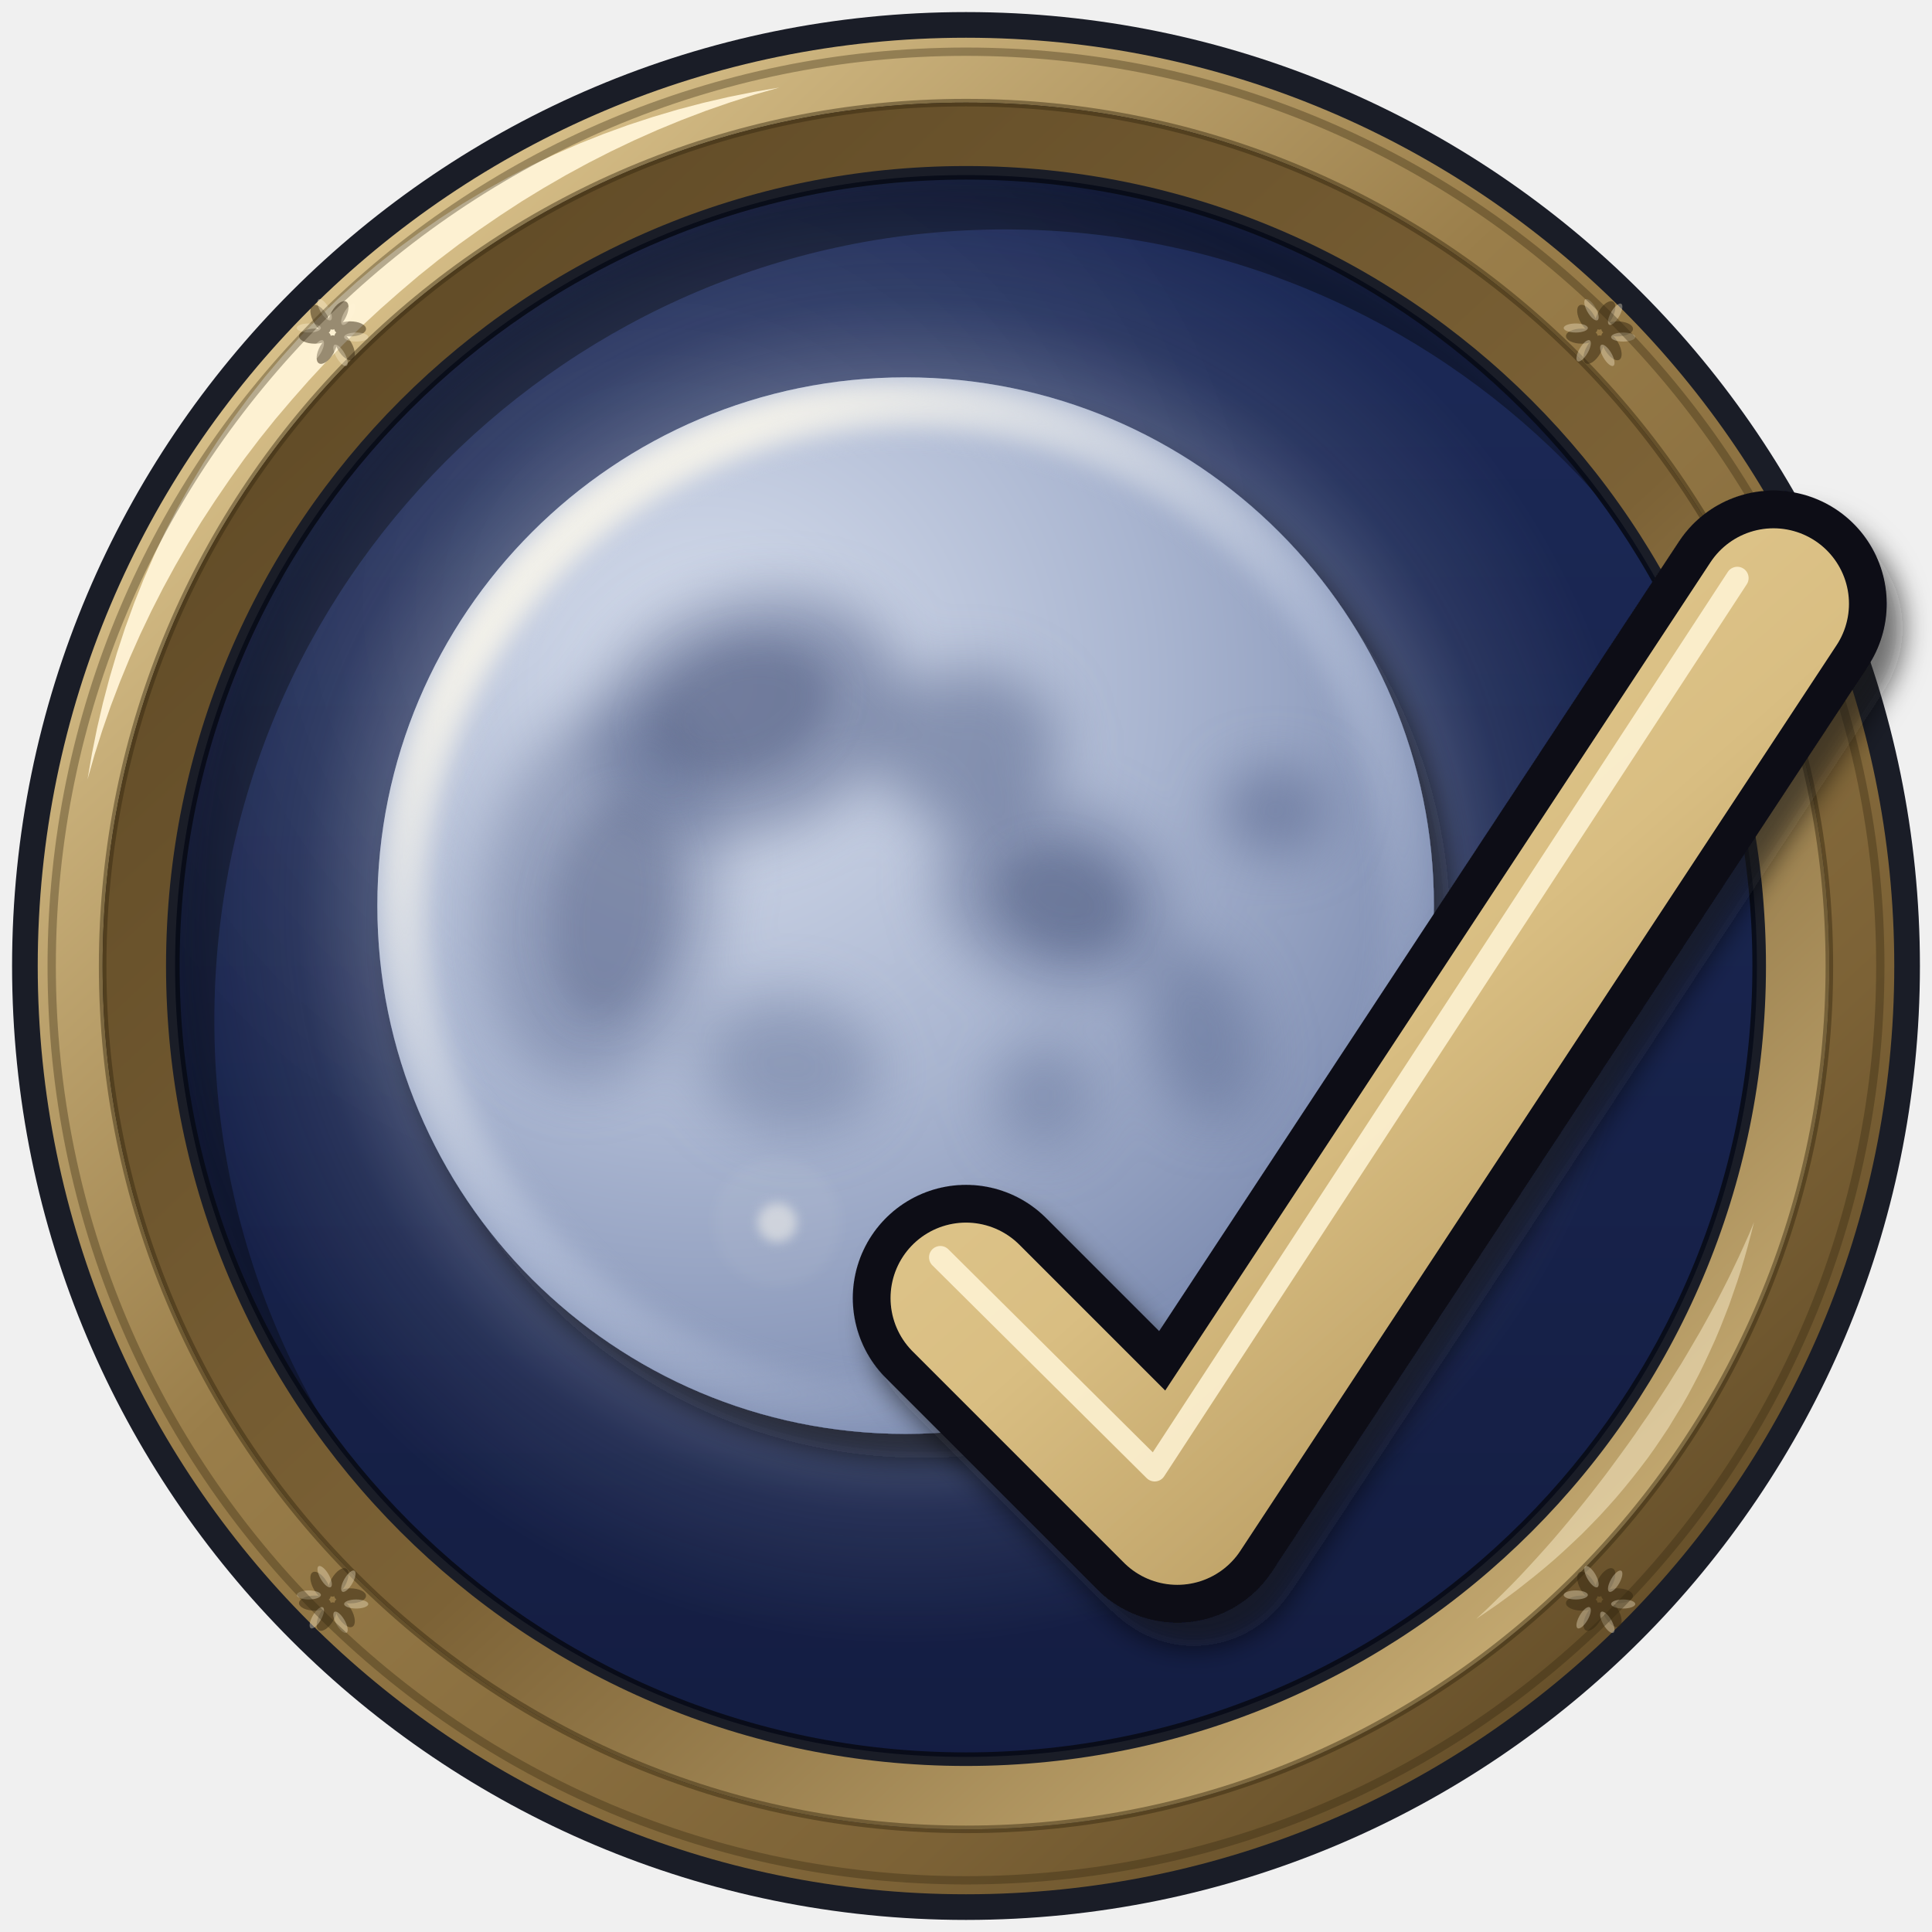
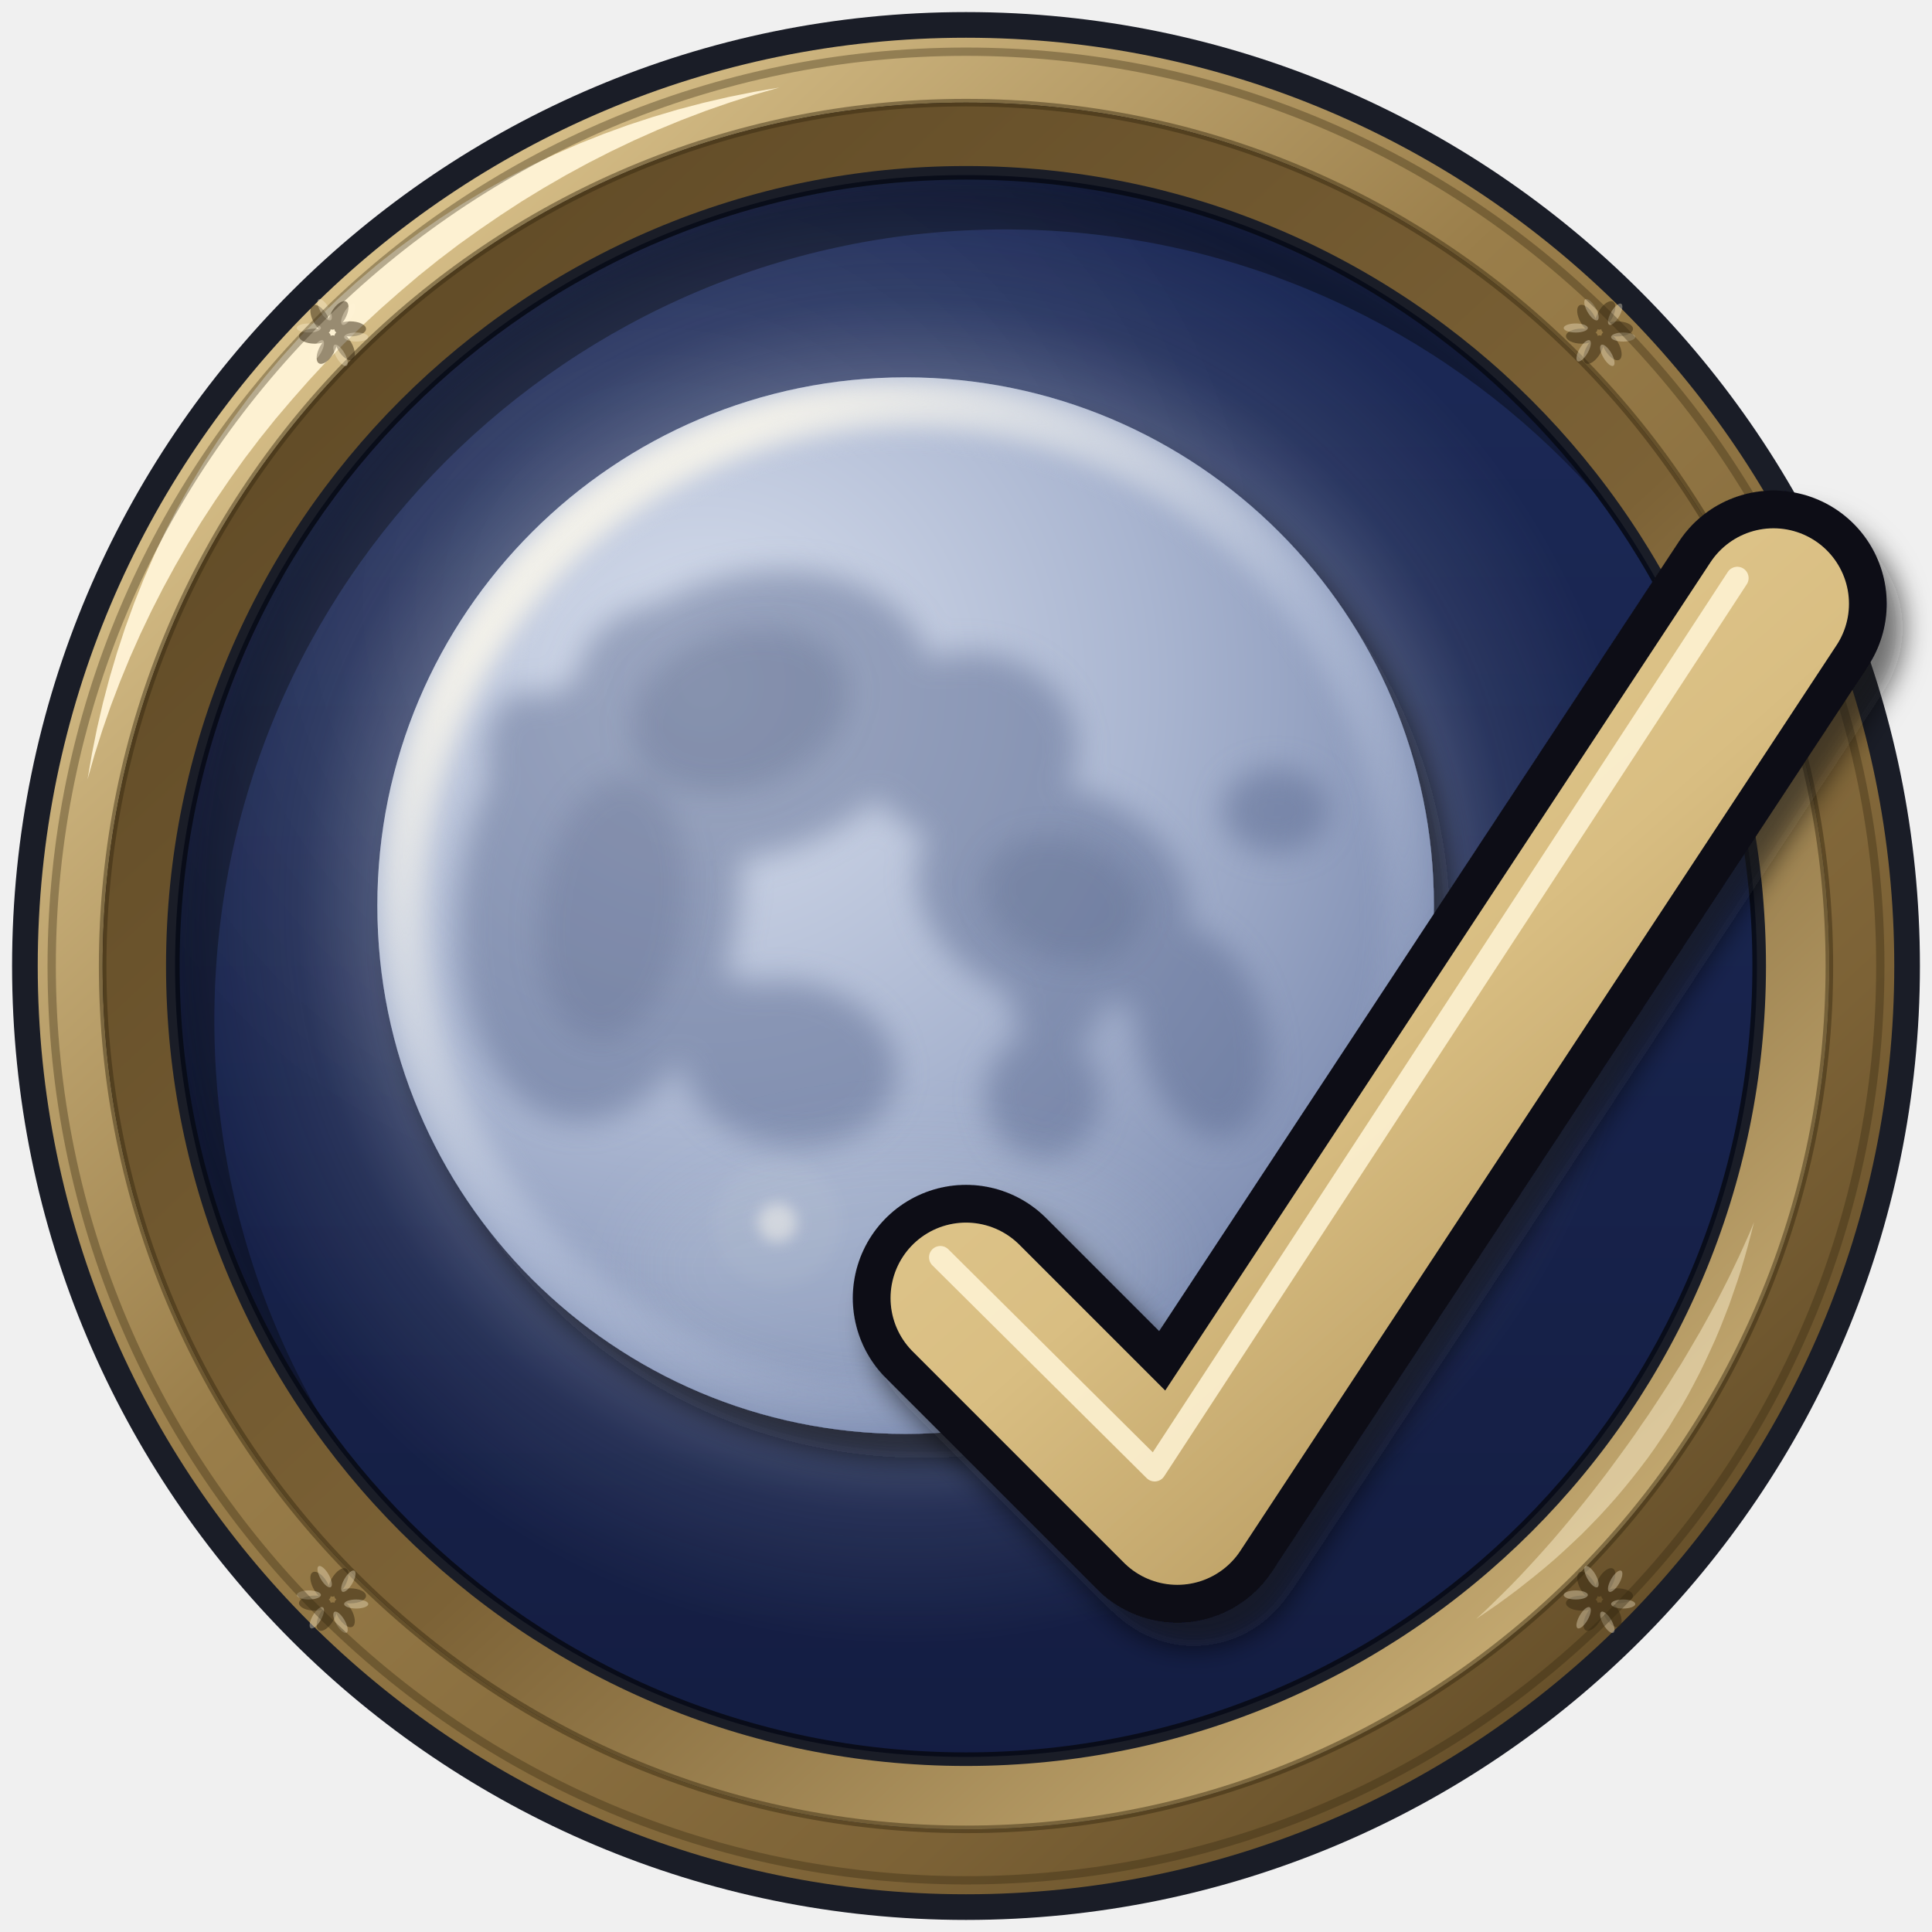
<svg xmlns="http://www.w3.org/2000/svg" viewBox="0 0 128 128" width="128" height="128">
  <defs>
    <filter id="r5c-ds" x="-25%" y="-25%" width="150%" height="150%" color-interpolation-filters="sRGB">
      <feDropShadow dx="1.1" dy="1.6" stdDeviation=".9" flood-color="#080B16" flood-opacity=".6" />
    </filter>
    <linearGradient id="r5c-wl" x1="0" y1="0" x2="0" y2="1">
      <stop offset="0" stop-color="#1D2B5A" />
      <stop offset="1" stop-color="#131C40" />
    </linearGradient>
    <clipPath id="r5c-wc">
      <circle cx="64" cy="64" r="52.4" />
    </clipPath>
    <radialGradient id="r5c-sh" cx="44" cy="40" r="40" gradientUnits="userSpaceOnUse">
      <stop offset="0" stop-color="#fff" stop-opacity=".09" />
      <stop offset="1" stop-color="#fff" stop-opacity="0" />
    </radialGradient>
    <filter id="r5c-ib" x="-10%" y="-10%" width="120%" height="120%" color-interpolation-filters="sRGB">
      <feGaussianBlur stdDeviation="1.3" />
    </filter>
    <mask id="r5c-im">
      <rect width="128" height="128" fill="#fff" />
      <circle cx="66.6" cy="67.6" r="52.4" fill="#000" />
    </mask>
    <radialGradient id="r5c-fc" cx="46.7" cy="45.3" r="54.25" gradientUnits="userSpaceOnUse">
      <stop offset="0" stop-color="#D8DFED" />
      <stop offset=".55" stop-color="#A9B5D0" />
      <stop offset="1" stop-color="#7B8AAF" />
    </radialGradient>
    <clipPath id="r5c-fcl">
      <circle cx="60" cy="60" r="35" />
    </clipPath>
    <linearGradient id="r5c-lr" x1="0.2" y1="0.15" x2="0.8" y2="0.9">
      <stop offset="0" stop-color="#F4F2EA" stop-opacity="0.95" />
      <stop offset=".5" stop-color="#C3CEE4" stop-opacity=".45" />
      <stop offset="1" stop-color="#C3CEE4" stop-opacity="0" />
    </linearGradient>
    <filter id="r5c-mb" filterUnits="userSpaceOnUse" x="-20" y="-20" width="168" height="168" color-interpolation-filters="sRGB">
-       <feGaussianBlur stdDeviation="1.9" />
+       <feGaussianBlur stdDeviation="1.00" />
    </filter>
    <filter id="r5c-lb" filterUnits="userSpaceOnUse" x="-20" y="-20" width="168" height="168" color-interpolation-filters="sRGB">
      <feGaussianBlur stdDeviation="0.77" />
    </filter>
    <linearGradient id="r5c-bo" x1="14" y1="10" x2="114" y2="118" gradientUnits="userSpaceOnUse">
      <stop offset="0" stop-color="#E6CF98" />
      <stop offset=".42" stop-color="#9A7E4A" />
      <stop offset=".78" stop-color="#7C6236" />
      <stop offset="1" stop-color="#5C4724" />
    </linearGradient>
    <linearGradient id="r5c-bi" x1="14" y1="10" x2="114" y2="118" gradientUnits="userSpaceOnUse">
      <stop offset="0" stop-color="#5C4724" />
      <stop offset=".55" stop-color="#7C6236" />
      <stop offset="1" stop-color="#D9BE82" />
    </linearGradient>
    <linearGradient id="r5c-ck" x1="64" y1="40" x2="117" y2="100" gradientUnits="userSpaceOnUse">
      <stop offset="0" stop-color="#E6CF98" />
      <stop offset=".5" stop-color="#D9BE82" />
      <stop offset="1" stop-color="#A88B52" />
    </linearGradient>
    <radialGradient id="r7c-gl" cx="60" cy="60" r="49" gradientUnits="userSpaceOnUse">
      <stop offset=".70" stop-color="#E2E8F4" stop-opacity=".26" />
      <stop offset=".82" stop-color="#C3CEE4" stop-opacity=".10" />
      <stop offset="1" stop-color="#C3CEE4" stop-opacity="0" />
    </radialGradient>
    <filter id="r7c-cb" filterUnits="userSpaceOnUse" x="-20" y="-20" width="168" height="168" color-interpolation-filters="sRGB">
-       <feGaussianBlur stdDeviation="1.2" />
+       <feGaussianBlur stdDeviation="1.00" />
    </filter>
    <filter id="r7c-rb" filterUnits="userSpaceOnUse" x="-20" y="-20" width="168" height="168" color-interpolation-filters="sRGB">
-       <feGaussianBlur stdDeviation=".35" />
+       <feGaussianBlur stdDeviation="0.45" />
+     </filter>
+     <filter id="r7c-hb" filterUnits="userSpaceOnUse" x="-20" y="-20" width="168" height="168" color-interpolation-filters="sRGB">
+       <feGaussianBlur stdDeviation="2.40" />
    </filter>
  </defs>
  <path d="M0 0H128V128H0Z" fill="url(#r5c-wl)" clip-path="url(#r5c-wc)" />
  <circle cx="64" cy="64" r="52.4" fill="url(#r5c-sh)" />
  <g clip-path="url(#r5c-wc)">
    <circle cx="64" cy="64" r="53.4" fill="#080B16" fill-opacity=".55" mask="url(#r5c-im)" filter="url(#r5c-ib)" />
  </g>
  <circle cx="60" cy="60" r="49" fill="url(#r7c-gl)" clip-path="url(#r5c-wc)" />
  <circle cx="60" cy="60" r="35" fill="url(#r5c-fc)" filter="url(#r5c-ds)" />
  <g clip-path="url(#r5c-fcl)">
    <g filter="url(#r5c-mb)">
-       <g fill="#56658C">
-         <ellipse cx="49.5" cy="47.4" rx="10.5" ry="7.7" transform="rotate(-18 49.5 47.4)" fill-opacity="0.58" />
-         <ellipse cx="64.2" cy="49.5" rx="5.95" ry="5.25" transform="rotate(0 64.2 49.5)" fill-opacity="0.54" />
-         <ellipse cx="69.8" cy="59.3" rx="7.7" ry="5.95" transform="rotate(20 69.8 59.3)" fill-opacity="0.51" />
-         <ellipse cx="84.5" cy="53.7" rx="3.5" ry="2.8" transform="rotate(0 84.5 53.7)" fill-opacity="0.58" />
-         <ellipse cx="79.6" cy="68.4" rx="3.5" ry="5.95" transform="rotate(-15 79.6 68.4)" fill-opacity="0.45" />
-         <ellipse cx="69.1" cy="72.6" rx="3.15" ry="3.5" transform="rotate(0 69.1 72.6)" fill-opacity="0.38" />
-         <ellipse cx="52.3" cy="70.5" rx="5.95" ry="4.55" transform="rotate(10 52.3 70.5)" fill-opacity="0.38" />
-         <ellipse cx="39.7" cy="59.3" rx="7.7" ry="12.6" transform="rotate(8 39.7 59.3)" fill-opacity="0.42" />
+       <g fill="#56658C" opacity=".46">
+         <ellipse cx="49.5" cy="47.4" rx="12.60" ry="9.24" transform="rotate(-18 49.5 47.4)" fill-opacity="1" />
+         <ellipse cx="64.2" cy="49.5" rx="7.14" ry="6.30" transform="rotate(0 64.2 49.5)" fill-opacity="1" />
+         <ellipse cx="69.8" cy="59.3" rx="9.24" ry="7.14" transform="rotate(20 69.8 59.3)" fill-opacity="1" />
+         <ellipse cx="84.5" cy="53.7" rx="3.50" ry="2.80" transform="rotate(0 84.5 53.7)" fill-opacity="1" />
+         <ellipse cx="79.6" cy="68.4" rx="4.20" ry="7.14" transform="rotate(-15 79.6 68.4)" fill-opacity="1" />
+         <ellipse cx="69.1" cy="72.6" rx="3.78" ry="4.20" transform="rotate(0 69.1 72.6)" fill-opacity="1" />
+         <ellipse cx="52.3" cy="70.5" rx="7.14" ry="5.46" transform="rotate(10 52.3 70.5)" fill-opacity="1" />
+         <ellipse cx="39.7" cy="59.3" rx="9.24" ry="15.12" transform="rotate(8 39.7 59.3)" fill-opacity="1" />
+         <ellipse cx="42.6" cy="43.6" rx="4.6" ry="3.2" transform="rotate(-30 42.6 43.6)" fill-opacity="1" />
+         <ellipse cx="57.6" cy="46.4" rx="4.0" ry="3.0" transform="rotate(10 57.6 46.4)" fill-opacity="1" />
+         <ellipse cx="74.6" cy="63.6" rx="3.8" ry="2.8" transform="rotate(35 74.6 63.6)" fill-opacity="1" />
+         <ellipse cx="35.2" cy="50.6" rx="3.0" ry="4.8" transform="rotate(-6 35.2 50.6)" fill-opacity="1" />
+         <ellipse cx="36.6" cy="68.4" rx="3.2" ry="4.0" transform="rotate(14 36.6 68.4)" fill-opacity="1" />
+         <ellipse cx="47.6" cy="67.2" rx="3.4" ry="2.4" transform="rotate(-12 47.6 67.2)" fill-opacity="1" />
+         <ellipse cx="67.0" cy="54.0" rx="4.0" ry="3.2" fill-opacity="1" />
+         <ellipse cx="70.0" cy="66.4" rx="3.0" ry="3.2" fill-opacity="1" />
+         <ellipse cx="44.4" cy="51.0" rx="4.2" ry="4.0" fill-opacity="1" />
      </g>
    </g>
  </g>
  <g clip-path="url(#r5c-fcl)">
+     <g filter="url(#r7c-hb)">
+       <ellipse cx="60" cy="84" rx="18" ry="8" fill="#EEF1F8" fill-opacity=".10" />
+     </g>
+   </g>
+   <g clip-path="url(#r5c-fcl)">
    <g filter="url(#r7c-cb)" fill="#3F4B70">
-       <ellipse cx="49.0" cy="47.0" rx="6.2" ry="4.2" transform="rotate(-18 49 47)" fill-opacity=".34" />
-       <ellipse cx="70.4" cy="59.6" rx="4.4" ry="3.2" transform="rotate(20 70.4 59.6)" fill-opacity=".30" />
-       <ellipse cx="40.6" cy="60.2" rx="4.0" ry="7.4" transform="rotate(8 40.6 60.2)" fill-opacity=".26" />
+       <ellipse cx="49.0" cy="47.0" rx="7.4" ry="5.2" transform="rotate(-18 49 47)" fill-opacity=".22" />
+       <ellipse cx="70.4" cy="59.6" rx="5.4" ry="4.0" transform="rotate(20 70.4 59.6)" fill-opacity=".20" />
+       <ellipse cx="40.6" cy="60.2" rx="4.8" ry="8.8" transform="rotate(8 40.6 60.2)" fill-opacity=".18" />
    </g>
  </g>
  <g clip-path="url(#r5c-fcl)">
    <g filter="url(#r7c-rb)">
      <circle cx="51.5" cy="81.0" r="4.2" fill="#F4F2EA" fill-opacity=".05" />
      <circle cx="51.5" cy="81.0" r="1.3" fill="#F4F2EA" fill-opacity=".55" />
    </g>
  </g>
  <g clip-path="url(#r5c-fcl)">
    <circle cx="60" cy="60" r="33.25" fill="none" stroke="url(#r5c-lr)" stroke-width="3.15" filter="url(#r5c-lb)" />
  </g>
  <path d="M127.2 64A63.2 63.2 0 1 1 0.8 64A63.2 63.2 0 1 1 127.2 64ZM116.1 64A52.1 52.1 0 1 0 11.9 64A52.1 52.1 0 1 0 116.1 64Z" fill="#080B16" fill-opacity=".92" fill-rule="evenodd" />
  <path d="M125.5 64A61.5 61.5 0 1 1 2.5 64A61.5 61.5 0 1 1 125.5 64ZM121.2 64A57.2 57.2 0 1 0 6.8 64A57.2 57.2 0 1 0 121.2 64Z" fill="url(#r5c-bo)" fill-rule="evenodd" />
  <path d="M121.2 64A57.2 57.2 0 1 1 6.8 64A57.2 57.2 0 1 1 121.2 64ZM117 64A53 53 0 1 0 11 64A53 53 0 1 0 117 64Z" fill="url(#r5c-bi)" fill-rule="evenodd" />
  <path d="M121.45 64A57.45 57.45 0 1 1 6.55 64A57.45 57.45 0 1 1 121.45 64ZM120.95 64A56.95 56.95 0 1 0 7.05 64A56.95 56.95 0 1 0 120.95 64Z" fill="#33260F" fill-opacity=".45" fill-rule="evenodd" />
  <path d="M5.8 51.63L6.09 49.94L6.43 48.25L6.82 46.57L7.26 44.9L7.75 43.25L8.29 41.6L8.88 39.98L9.52 38.37L10.22 36.77L10.96 35.2L11.76 33.66L12.61 32.13L13.5 30.64L14.45 29.17L15.44 27.74L16.48 26.33L17.56 24.96L18.69 23.63L19.86 22.33L21.08 21.08L22.33 19.86L23.63 18.69L24.96 17.56L26.33 16.48L27.74 15.44L29.17 14.45L30.64 13.5L32.13 12.61L33.66 11.76L35.2 10.96L36.77 10.22L38.37 9.52L39.98 8.88L41.6 8.29L43.25 7.75L44.9 7.26L46.57 6.82L48.25 6.43L49.94 6.09L51.63 5.8L51.63 5.8L49.98 6.27L48.35 6.79L46.74 7.35L45.14 7.96L43.56 8.61L42.01 9.3L40.48 10.03L38.97 10.8L37.48 11.61L36.01 12.46L34.57 13.34L33.16 14.26L31.77 15.21L30.4 16.19L29.06 17.21L27.75 18.26L26.47 19.35L25.21 20.46L23.98 21.6L22.78 22.78L21.6 23.98L20.46 25.21L19.35 26.47L18.26 27.75L17.21 29.06L16.19 30.4L15.21 31.77L14.26 33.16L13.34 34.57L12.46 36.01L11.61 37.48L10.8 38.97L10.03 40.48L9.3 42.01L8.61 43.56L7.96 45.14L7.35 46.74L6.79 48.35L6.27 49.98L5.8 51.63Z" fill="#FFF4D6" fill-opacity=".95" />
  <path d="M116.21 80.97L116.01 81.76L115.8 82.55L115.58 83.34L115.35 84.12L115.1 84.9L114.83 85.68L114.56 86.46L114.26 87.23L113.96 87.99L113.64 88.75L113.3 89.5L112.95 90.25L112.59 90.99L112.21 91.72L111.82 92.45L111.41 93.17L110.98 93.87L110.55 94.58L110.09 95.27L109.63 95.95L109.15 96.62L108.65 97.28L108.14 97.93L107.62 98.57L107.09 99.2L106.54 99.82L105.98 100.43L105.41 101.02L104.83 101.61L104.23 102.18L103.63 102.74L103.02 103.29L102.39 103.83L101.76 104.35L101.12 104.86L100.47 105.37L99.81 105.86L99.15 106.34L98.48 106.8L97.8 107.26L97.8 107.26L98.4 106.71L98.99 106.14L99.57 105.57L100.14 105L100.71 104.41L101.26 103.82L101.81 103.22L102.35 102.62L102.89 102.01L103.41 101.4L103.93 100.78L104.44 100.16L104.95 99.53L105.45 98.9L105.94 98.27L106.43 97.63L106.91 96.98L107.38 96.34L107.85 95.69L108.32 95.03L108.77 94.37L109.23 93.71L109.67 93.04L110.11 92.37L110.55 91.69L110.97 91.01L111.4 90.33L111.81 89.64L112.22 88.94L112.63 88.24L113.02 87.54L113.41 86.83L113.79 86.12L114.16 85.4L114.53 84.67L114.88 83.94L115.23 83.21L115.57 82.46L115.9 81.72L116.21 80.97Z" fill="#FFF4D6" fill-opacity=".45" />
  <g fill="#33260F" opacity=".5">
    <ellipse cx="107.14" cy="21.79" rx="1.05" ry=".5" transform="rotate(0 107.32 22.03)" />
    <ellipse cx="106.46" cy="22.96" rx="1.05" ry=".5" transform="rotate(60 106.64 23.2)" />
    <ellipse cx="105.11" cy="22.96" rx="1.05" ry=".5" transform="rotate(120 105.29 23.2)" />
    <ellipse cx="104.44" cy="21.79" rx="1.05" ry=".5" transform="rotate(180 104.62 22.03)" />
    <ellipse cx="105.11" cy="20.62" rx="1.05" ry=".5" transform="rotate(240 105.29 20.86)" />
    <ellipse cx="106.46" cy="20.62" rx="1.05" ry=".5" transform="rotate(300 106.64 20.86)" />
    <ellipse cx="107.14" cy="105.73" rx="1.05" ry=".5" transform="rotate(0 107.32 105.97)" />
    <ellipse cx="106.46" cy="106.9" rx="1.05" ry=".5" transform="rotate(60 106.64 107.14)" />
    <ellipse cx="105.11" cy="106.9" rx="1.05" ry=".5" transform="rotate(120 105.29 107.14)" />
    <ellipse cx="104.44" cy="105.73" rx="1.05" ry=".5" transform="rotate(180 104.62 105.97)" />
    <ellipse cx="105.11" cy="104.56" rx="1.05" ry=".5" transform="rotate(240 105.29 104.8)" />
    <ellipse cx="106.46" cy="104.56" rx="1.05" ry=".5" transform="rotate(300 106.64 104.8)" />
    <ellipse cx="23.2" cy="105.73" rx="1.05" ry=".5" transform="rotate(0 23.38 105.97)" />
    <ellipse cx="22.53" cy="106.9" rx="1.05" ry=".5" transform="rotate(60 22.71 107.14)" />
    <ellipse cx="21.18" cy="106.9" rx="1.05" ry=".5" transform="rotate(120 21.36 107.14)" />
    <ellipse cx="20.5" cy="105.73" rx="1.05" ry=".5" transform="rotate(180 20.68 105.97)" />
    <ellipse cx="21.18" cy="104.56" rx="1.05" ry=".5" transform="rotate(240 21.36 104.8)" />
    <ellipse cx="22.53" cy="104.56" rx="1.05" ry=".5" transform="rotate(300 22.71 104.8)" />
    <ellipse cx="23.2" cy="21.79" rx="1.05" ry=".5" transform="rotate(0 23.38 22.03)" />
    <ellipse cx="22.53" cy="22.96" rx="1.05" ry=".5" transform="rotate(60 22.71 23.2)" />
    <ellipse cx="21.18" cy="22.96" rx="1.05" ry=".5" transform="rotate(120 21.36 23.2)" />
    <ellipse cx="20.5" cy="21.79" rx="1.05" ry=".5" transform="rotate(180 20.68 22.03)" />
    <ellipse cx="21.18" cy="20.62" rx="1.05" ry=".5" transform="rotate(240 21.36 20.86)" />
    <ellipse cx="22.53" cy="20.62" rx="1.05" ry=".5" transform="rotate(300 22.71 20.86)" />
  </g>
  <g fill="#FFF4D6" opacity=".35">
    <ellipse cx="107.54" cy="22.33" rx=".8" ry=".3" transform="rotate(0 107.32 22.03)" />
    <ellipse cx="106.86" cy="23.5" rx=".8" ry=".3" transform="rotate(60 106.64 23.2)" />
    <ellipse cx="105.51" cy="23.5" rx=".8" ry=".3" transform="rotate(120 105.29 23.2)" />
    <ellipse cx="104.84" cy="22.33" rx=".8" ry=".3" transform="rotate(180 104.62 22.03)" />
    <ellipse cx="105.51" cy="21.16" rx=".8" ry=".3" transform="rotate(240 105.29 20.86)" />
    <ellipse cx="106.86" cy="21.16" rx=".8" ry=".3" transform="rotate(300 106.64 20.86)" />
    <ellipse cx="107.54" cy="106.27" rx=".8" ry=".3" transform="rotate(0 107.32 105.97)" />
    <ellipse cx="106.86" cy="107.44" rx=".8" ry=".3" transform="rotate(60 106.64 107.14)" />
    <ellipse cx="105.51" cy="107.44" rx=".8" ry=".3" transform="rotate(120 105.29 107.14)" />
    <ellipse cx="104.84" cy="106.27" rx=".8" ry=".3" transform="rotate(180 104.62 105.97)" />
    <ellipse cx="105.51" cy="105.1" rx=".8" ry=".3" transform="rotate(240 105.29 104.8)" />
    <ellipse cx="106.86" cy="105.1" rx=".8" ry=".3" transform="rotate(300 106.64 104.8)" />
    <ellipse cx="23.6" cy="106.27" rx=".8" ry=".3" transform="rotate(0 23.38 105.97)" />
    <ellipse cx="22.93" cy="107.44" rx=".8" ry=".3" transform="rotate(60 22.71 107.14)" />
    <ellipse cx="21.58" cy="107.44" rx=".8" ry=".3" transform="rotate(120 21.36 107.14)" />
    <ellipse cx="20.9" cy="106.27" rx=".8" ry=".3" transform="rotate(180 20.68 105.97)" />
    <ellipse cx="21.58" cy="105.1" rx=".8" ry=".3" transform="rotate(240 21.36 104.8)" />
    <ellipse cx="22.93" cy="105.1" rx=".8" ry=".3" transform="rotate(300 22.71 104.8)" />
    <ellipse cx="23.6" cy="22.33" rx=".8" ry=".3" transform="rotate(0 23.38 22.03)" />
    <ellipse cx="22.93" cy="23.5" rx=".8" ry=".3" transform="rotate(60 22.71 23.2)" />
    <ellipse cx="21.58" cy="23.5" rx=".8" ry=".3" transform="rotate(120 21.36 23.2)" />
    <ellipse cx="20.9" cy="22.33" rx=".8" ry=".3" transform="rotate(180 20.68 22.03)" />
    <ellipse cx="21.58" cy="21.16" rx=".8" ry=".3" transform="rotate(240 21.36 20.86)" />
    <ellipse cx="22.93" cy="21.16" rx=".8" ry=".3" transform="rotate(300 22.71 20.86)" />
  </g>
  <path d="M124.85 64A60.85 60.85 0 1 1 3.15 64A60.85 60.85 0 1 1 124.85 64ZM124.3 64A60.3 60.3 0 1 0 3.7 64A60.3 60.3 0 1 0 124.3 64Z" fill="#33260F" fill-opacity=".35" fill-rule="evenodd" />
  <g filter="url(#r5c-ds)">
    <path d="M64 86L78 100L117.5 40" fill="none" stroke="#080B16" stroke-width="15" stroke-linecap="round" stroke-linejoin="round" />
    <path d="M64 86L78 100L117.5 40" fill="none" stroke="#080B16" stroke-width="12.4" stroke-linecap="round" stroke-linejoin="round" stroke-opacity=".0" />
    <path d="M64 86L78 100L117.5 40" fill="none" stroke="url(#r5c-ck)" stroke-width="10" stroke-linecap="round" stroke-linejoin="round" />
  </g>
  <path d="M62.3 83.3L76.5 97.4L115.1 38.3" fill="none" stroke="#FFF4D6" stroke-width="1.5" stroke-linecap="round" stroke-linejoin="round" opacity=".85" />
</svg>
